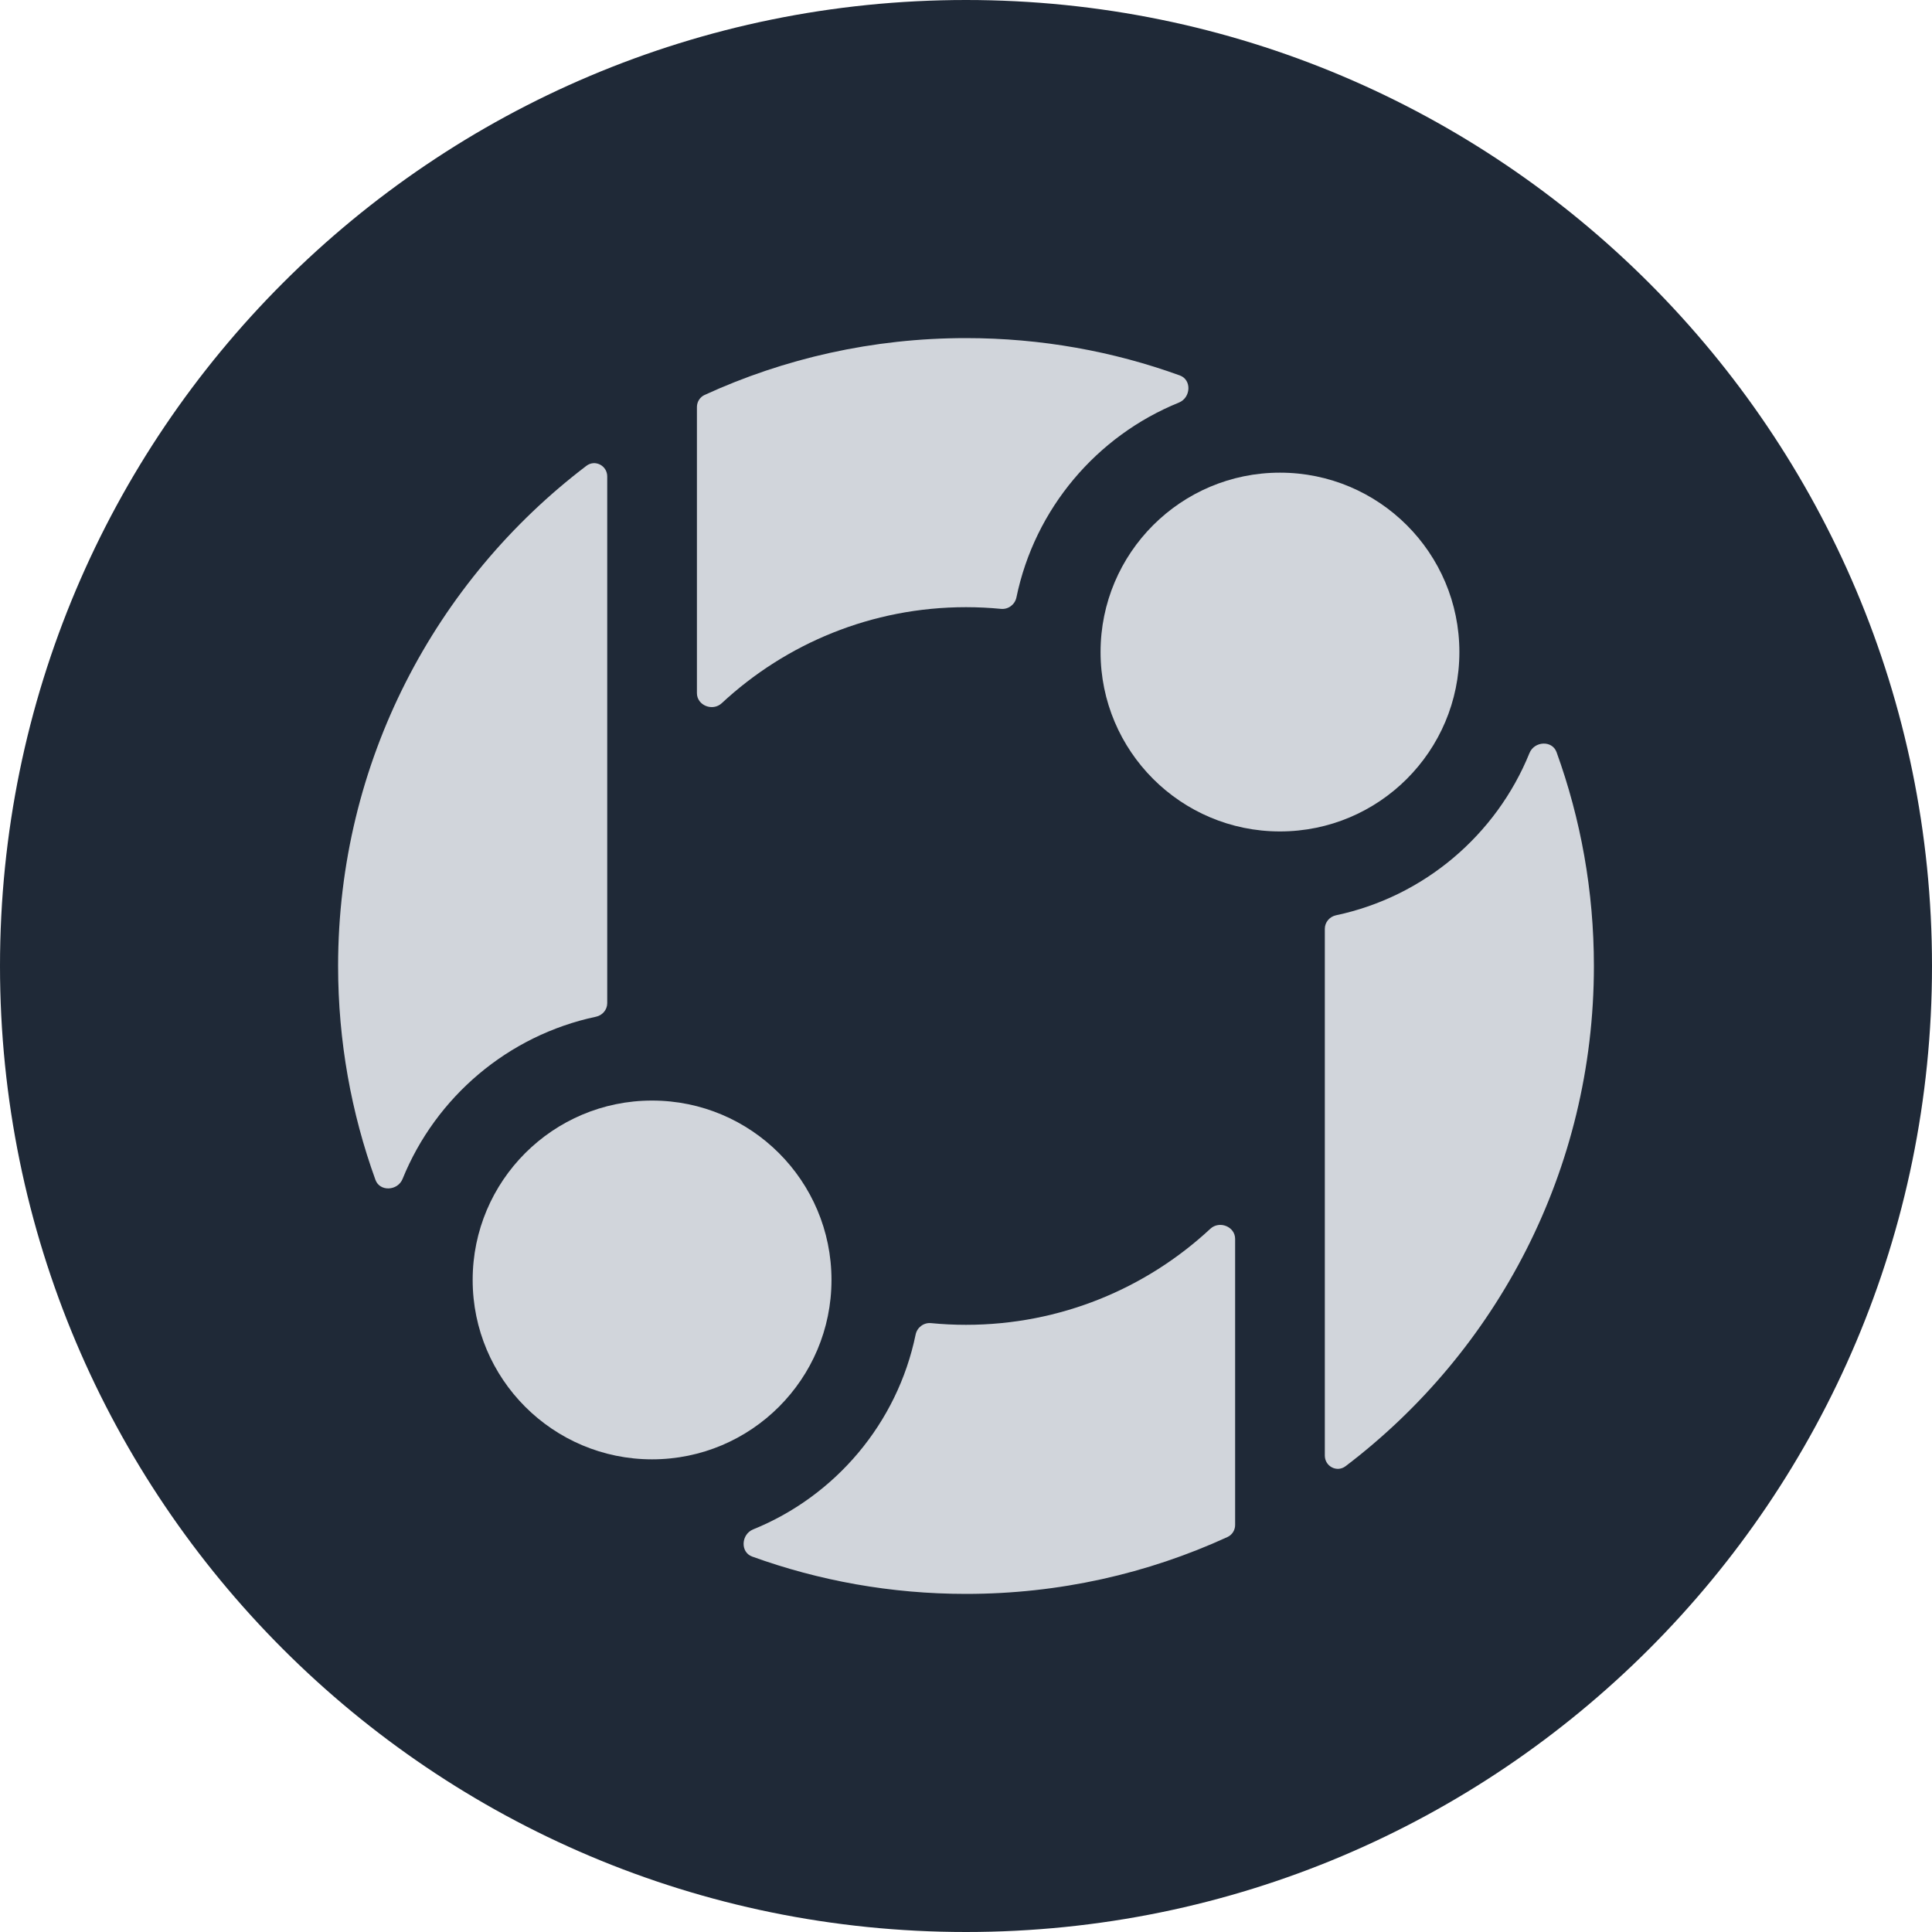
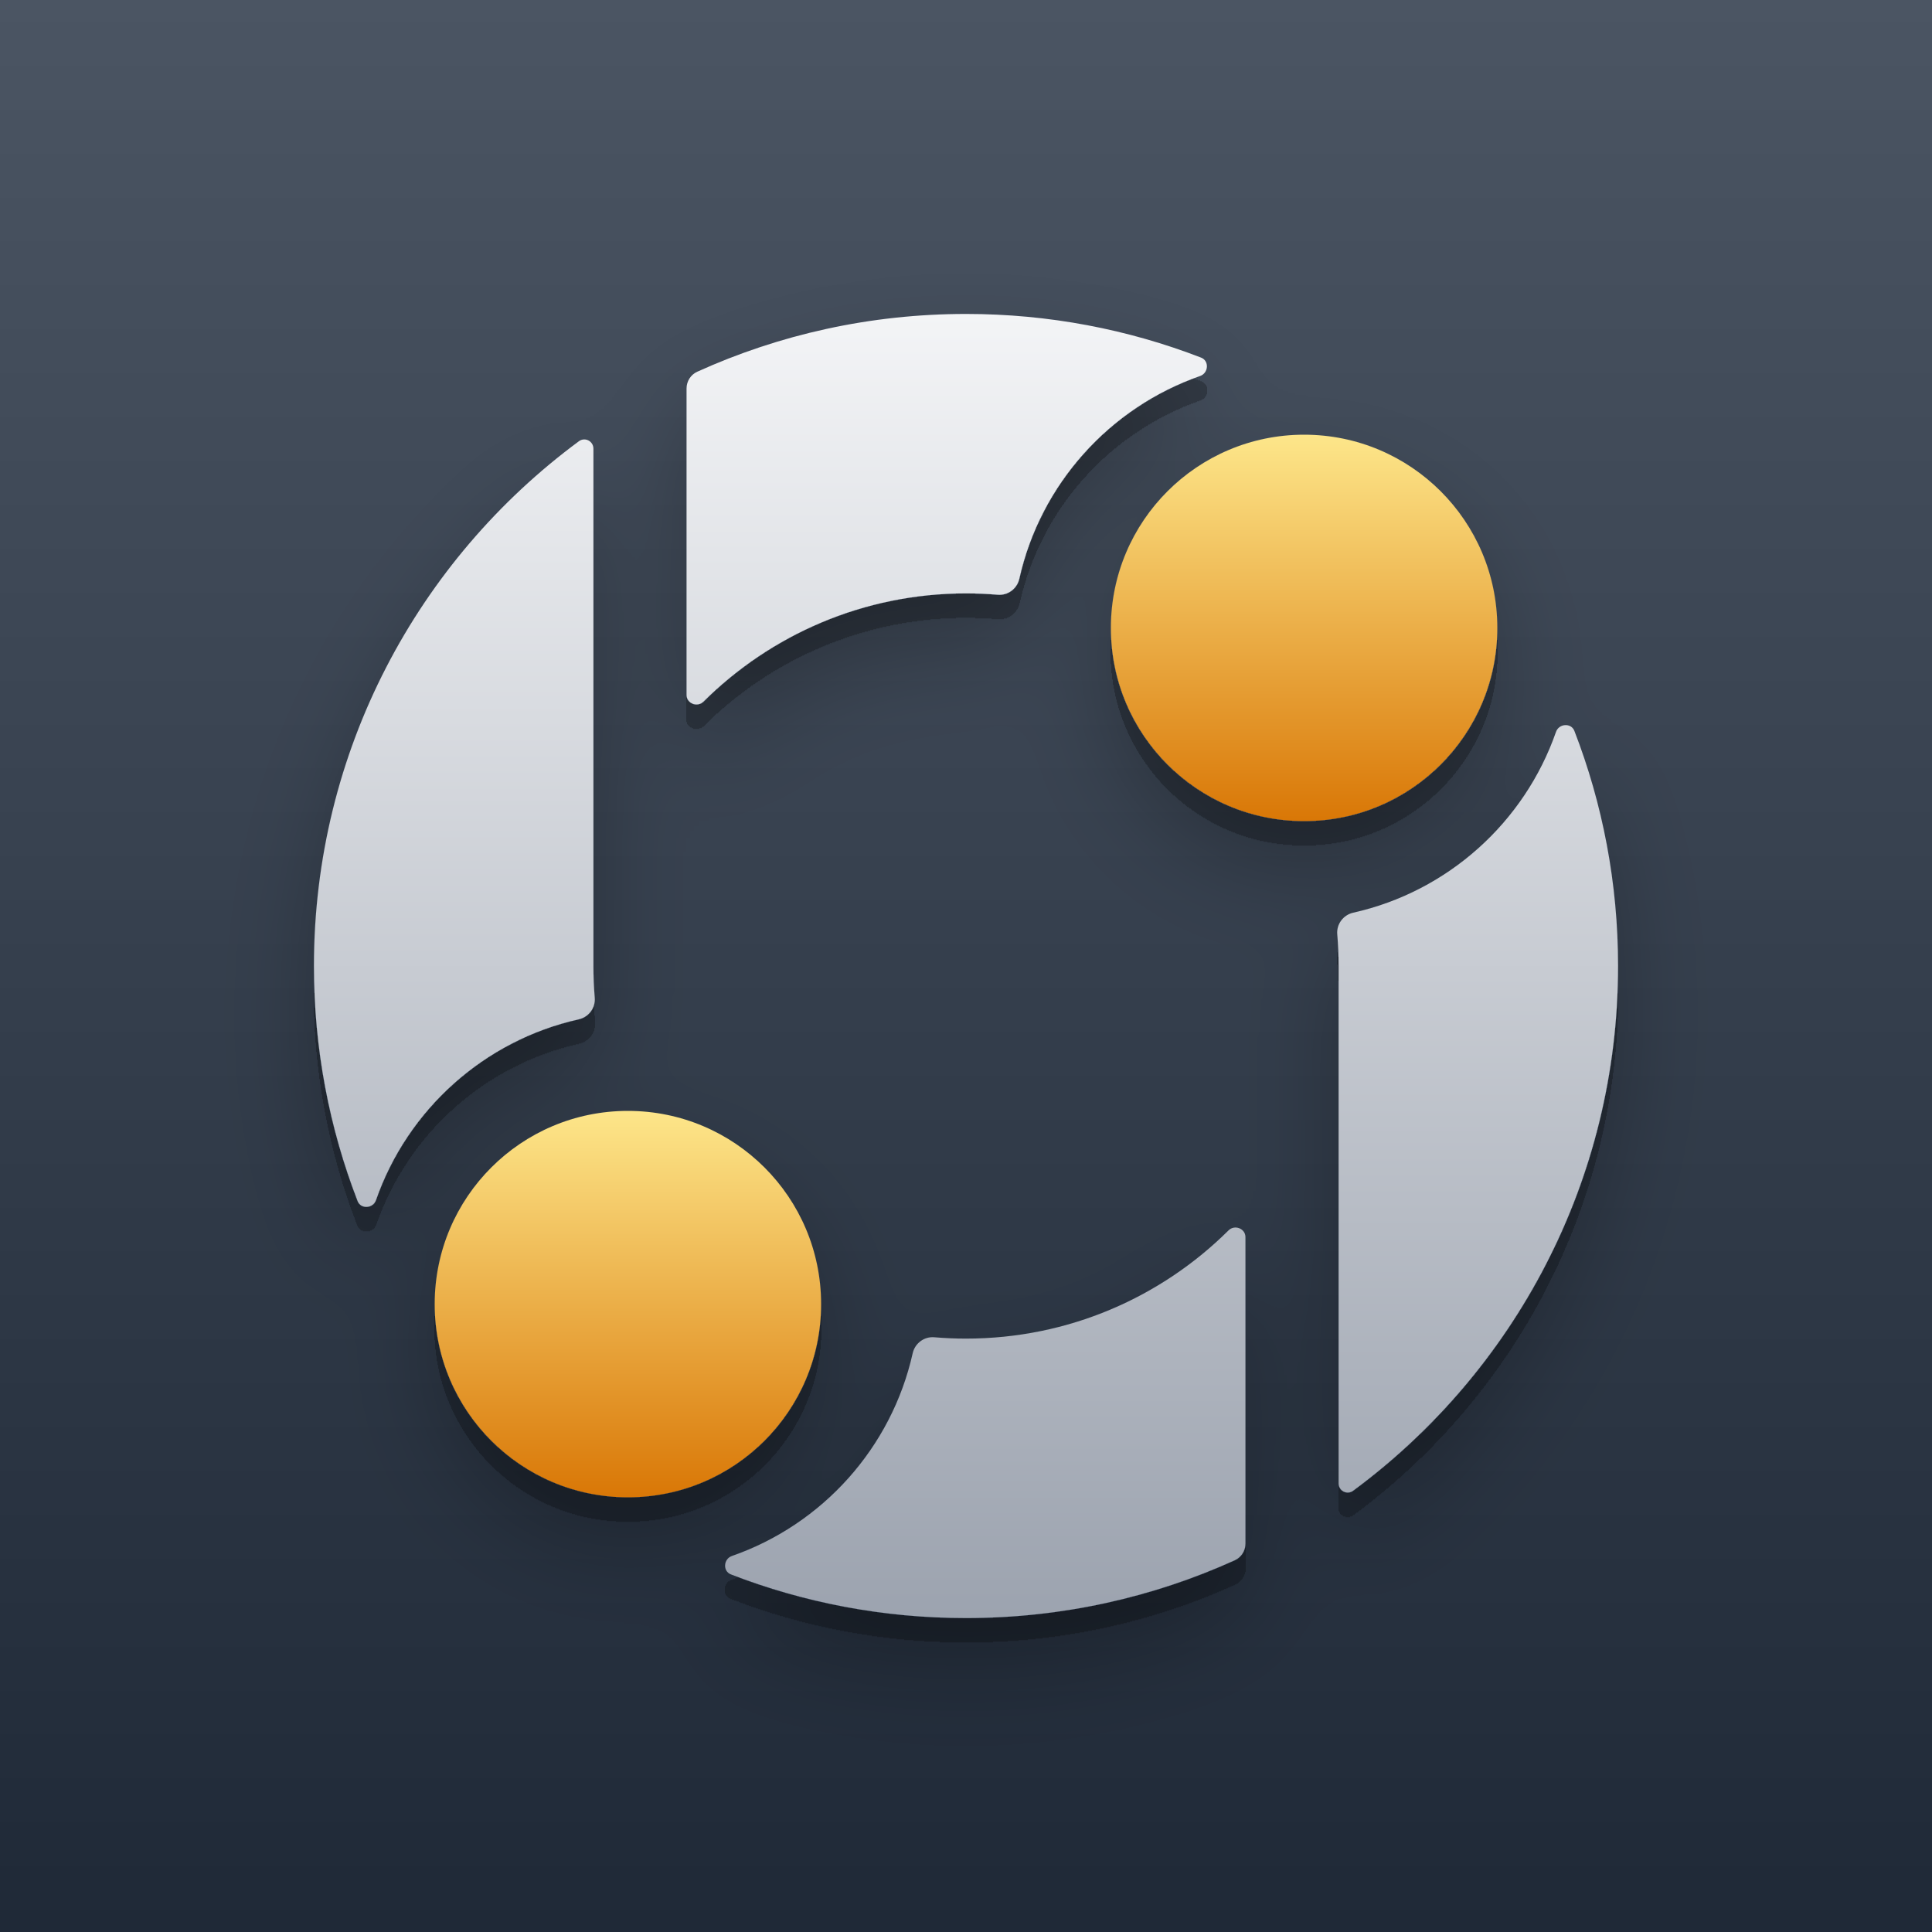
- <svg xmlns="http://www.w3.org/2000/svg" width="40" height="40" viewBox="0 0 40 40" fill="none">
-   <rect width="40" height="40" rx="20" fill="#1F2937" />
-   <path d="M7 20C7 15.774 9.017 12.019 12.14 9.645C12.319 9.508 12.572 9.639 12.572 9.864V20.77C12.572 20.906 12.473 21.021 12.34 21.05C10.516 21.436 9.021 22.715 8.335 24.408C8.235 24.656 7.864 24.678 7.773 24.427C7.273 23.045 7 21.555 7 20Z" fill="#D1D5DB" />
-   <path d="M20 12.571C18.046 12.571 16.269 13.326 14.943 14.559C14.755 14.734 14.429 14.606 14.429 14.35V8.427C14.429 8.32 14.491 8.221 14.588 8.177C16.236 7.421 18.069 7 20 7C21.555 7 23.046 7.273 24.427 7.773C24.678 7.864 24.656 8.234 24.408 8.335C22.706 9.025 21.423 10.532 21.044 12.369C21.013 12.517 20.875 12.621 20.724 12.606C20.486 12.583 20.244 12.571 20 12.571Z" fill="#D1D5DB" />
-   <path d="M27.429 30.136C27.429 30.361 27.681 30.492 27.86 30.355C30.984 27.981 33 24.226 33 20C33 18.445 32.727 16.955 32.227 15.573C32.136 15.322 31.766 15.344 31.666 15.592C30.979 17.285 29.485 18.564 27.66 18.95C27.527 18.979 27.429 19.094 27.429 19.23V30.136Z" fill="#D1D5DB" />
-   <path d="M25.572 31.573C25.572 31.68 25.51 31.779 25.412 31.823C23.764 32.579 21.931 33 20 33C18.446 33 16.955 32.727 15.573 32.227C15.322 32.136 15.345 31.766 15.592 31.665C17.294 30.975 18.578 29.468 18.957 27.631C18.987 27.483 19.125 27.379 19.276 27.394C19.515 27.417 19.756 27.429 20 27.429C21.954 27.429 23.732 26.674 25.058 25.441C25.246 25.266 25.572 25.394 25.572 25.65V31.573Z" fill="#D1D5DB" />
-   <path d="M30.215 13.5C30.215 15.551 28.552 17.214 26.5 17.214C24.449 17.214 22.786 15.551 22.786 13.5C22.786 11.449 24.449 9.786 26.5 9.786C28.552 9.786 30.215 11.449 30.215 13.5Z" fill="#D1D5DB" />
-   <path d="M13.5 30.214C15.552 30.214 17.215 28.551 17.215 26.5C17.215 24.449 15.552 22.786 13.5 22.786C11.449 22.786 9.786 24.449 9.786 26.5C9.786 28.551 11.449 30.214 13.5 30.214Z" fill="#D1D5DB" />
+ <svg xmlns="http://www.w3.org/2000/svg" width="80" height="80" viewBox="0 0 80 80" fill="none">
+   <rect width="80" height="80" fill="url(#paint0_linear_425_2730)" />
+   <g filter="url(#filter0_dd_425_2730)">
+     <path d="M34 54C34 58.418 30.418 62 26 62C21.582 62 18 58.418 18 54C18 49.582 21.582 46 26 46C30.418 46 34 49.582 34 54Z" fill="url(#paint1_linear_425_2730)" />
+     <path d="M62 26C62 30.418 58.418 34 54 34C49.582 34 46 30.418 46 26C46 21.582 49.582 18 54 18C58.418 18 62 21.582 62 26Z" fill="url(#paint2_linear_425_2730)" />
+     <path d="M29.128 29.053C31.917 26.283 35.759 24.571 40 24.571C40.443 24.571 40.882 24.59 41.316 24.627C41.734 24.662 42.115 24.376 42.207 23.966C43.083 20.044 45.951 16.872 49.694 15.569C50.043 15.447 50.079 14.941 49.734 14.808C46.714 13.64 43.432 13 40 13C36.032 13 32.264 13.856 28.871 15.393C28.6 15.516 28.429 15.788 28.429 16.086V28.775C28.429 29.13 28.876 29.303 29.128 29.053Z" fill="url(#paint3_linear_425_2730)" />
+     <path d="M56.029 61.729C55.778 61.914 55.429 61.733 55.429 61.421V40C55.429 39.557 55.41 39.118 55.373 38.684C55.338 38.266 55.624 37.885 56.034 37.793C59.956 36.917 63.127 34.049 64.431 30.306C64.552 29.957 65.059 29.921 65.192 30.266C66.36 33.286 67 36.568 67 40C67 48.91 62.684 56.812 56.029 61.729Z" fill="url(#paint4_linear_425_2730)" />
+     <path d="M15.569 49.693C15.448 50.043 14.941 50.079 14.808 49.733C13.64 46.714 13 43.432 13 40C13 31.09 17.316 23.188 23.971 18.271C24.222 18.085 24.572 18.267 24.572 18.579V40C24.572 40.443 24.59 40.882 24.627 41.316C24.662 41.734 24.376 42.115 23.966 42.207C20.044 43.083 16.872 45.951 15.569 49.693Z" fill="url(#paint5_linear_425_2730)" />
+     <path d="M51.129 64.607C51.4 64.484 51.571 64.212 51.571 63.914V51.225C51.571 50.87 51.124 50.697 50.872 50.947C48.083 53.717 44.241 55.429 40 55.429C39.557 55.429 39.118 55.41 38.684 55.373C38.266 55.338 37.885 55.624 37.793 56.034C36.917 59.956 34.049 63.127 30.306 64.431C29.957 64.553 29.921 65.059 30.266 65.192C33.286 66.36 36.568 67 40 67C43.968 67 47.736 66.144 51.129 64.607Z" fill="url(#paint6_linear_425_2730)" />
+   </g>
+   <defs>
+     <filter id="filter0_dd_425_2730" x="8" y="10" width="64" height="64" filterUnits="userSpaceOnUse" color-interpolation-filters="sRGB">
+       <feFlood flood-opacity="0" result="BackgroundImageFix" />
+       <feColorMatrix in="SourceAlpha" type="matrix" values="0 0 0 0 0 0 0 0 0 0 0 0 0 0 0 0 0 0 127 0" result="hardAlpha" />
+       <feOffset dy="1" />
+       <feComposite in2="hardAlpha" operator="out" />
+       <feColorMatrix type="matrix" values="0 0 0 0 0 0 0 0 0 0 0 0 0 0 0 0 0 0 0.25 0" />
+       <feBlend mode="normal" in2="BackgroundImageFix" result="effect1_dropShadow_425_2730" />
+       <feColorMatrix in="SourceAlpha" type="matrix" values="0 0 0 0 0 0 0 0 0 0 0 0 0 0 0 0 0 0 127 0" result="hardAlpha" />
+       <feOffset dy="2" />
+       <feGaussianBlur stdDeviation="2" />
+       <feComposite in2="hardAlpha" operator="out" />
+       <feColorMatrix type="matrix" values="0 0 0 0 0 0 0 0 0 0 0 0 0 0 0 0 0 0 0.25 0" />
+       <feBlend mode="normal" in2="effect1_dropShadow_425_2730" result="effect2_dropShadow_425_2730" />
+       <feBlend mode="normal" in="SourceGraphic" in2="effect2_dropShadow_425_2730" result="shape" />
+     </filter>
+     <linearGradient id="paint0_linear_425_2730" x1="40" y1="0" x2="40" y2="80" gradientUnits="userSpaceOnUse">
+       <stop stop-color="#4B5563" />
+       <stop offset="1" stop-color="#1F2937" />
+     </linearGradient>
+     <linearGradient id="paint1_linear_425_2730" x1="26" y1="46" x2="26" y2="62" gradientUnits="userSpaceOnUse">
+       <stop stop-color="#FDE68A" />
+       <stop offset="1" stop-color="#D97706" />
+     </linearGradient>
+     <linearGradient id="paint2_linear_425_2730" x1="54" y1="18" x2="54" y2="34" gradientUnits="userSpaceOnUse">
+       <stop stop-color="#FDE68A" />
+       <stop offset="1" stop-color="#D97706" />
+     </linearGradient>
+     <linearGradient id="paint3_linear_425_2730" x1="40" y1="13" x2="40" y2="67" gradientUnits="userSpaceOnUse">
+       <stop stop-color="#F3F4F6" />
+       <stop offset="1" stop-color="#9CA3AF" />
+     </linearGradient>
+     <linearGradient id="paint4_linear_425_2730" x1="40" y1="13" x2="40" y2="67" gradientUnits="userSpaceOnUse">
+       <stop stop-color="#F3F4F6" />
+       <stop offset="1" stop-color="#9CA3AF" />
+     </linearGradient>
+     <linearGradient id="paint5_linear_425_2730" x1="40" y1="13" x2="40" y2="67" gradientUnits="userSpaceOnUse">
+       <stop stop-color="#F3F4F6" />
+       <stop offset="1" stop-color="#9CA3AF" />
+     </linearGradient>
+     <linearGradient id="paint6_linear_425_2730" x1="40" y1="13" x2="40" y2="67" gradientUnits="userSpaceOnUse">
+       <stop stop-color="#F3F4F6" />
+       <stop offset="1" stop-color="#9CA3AF" />
+     </linearGradient>
+   </defs>
</svg>
